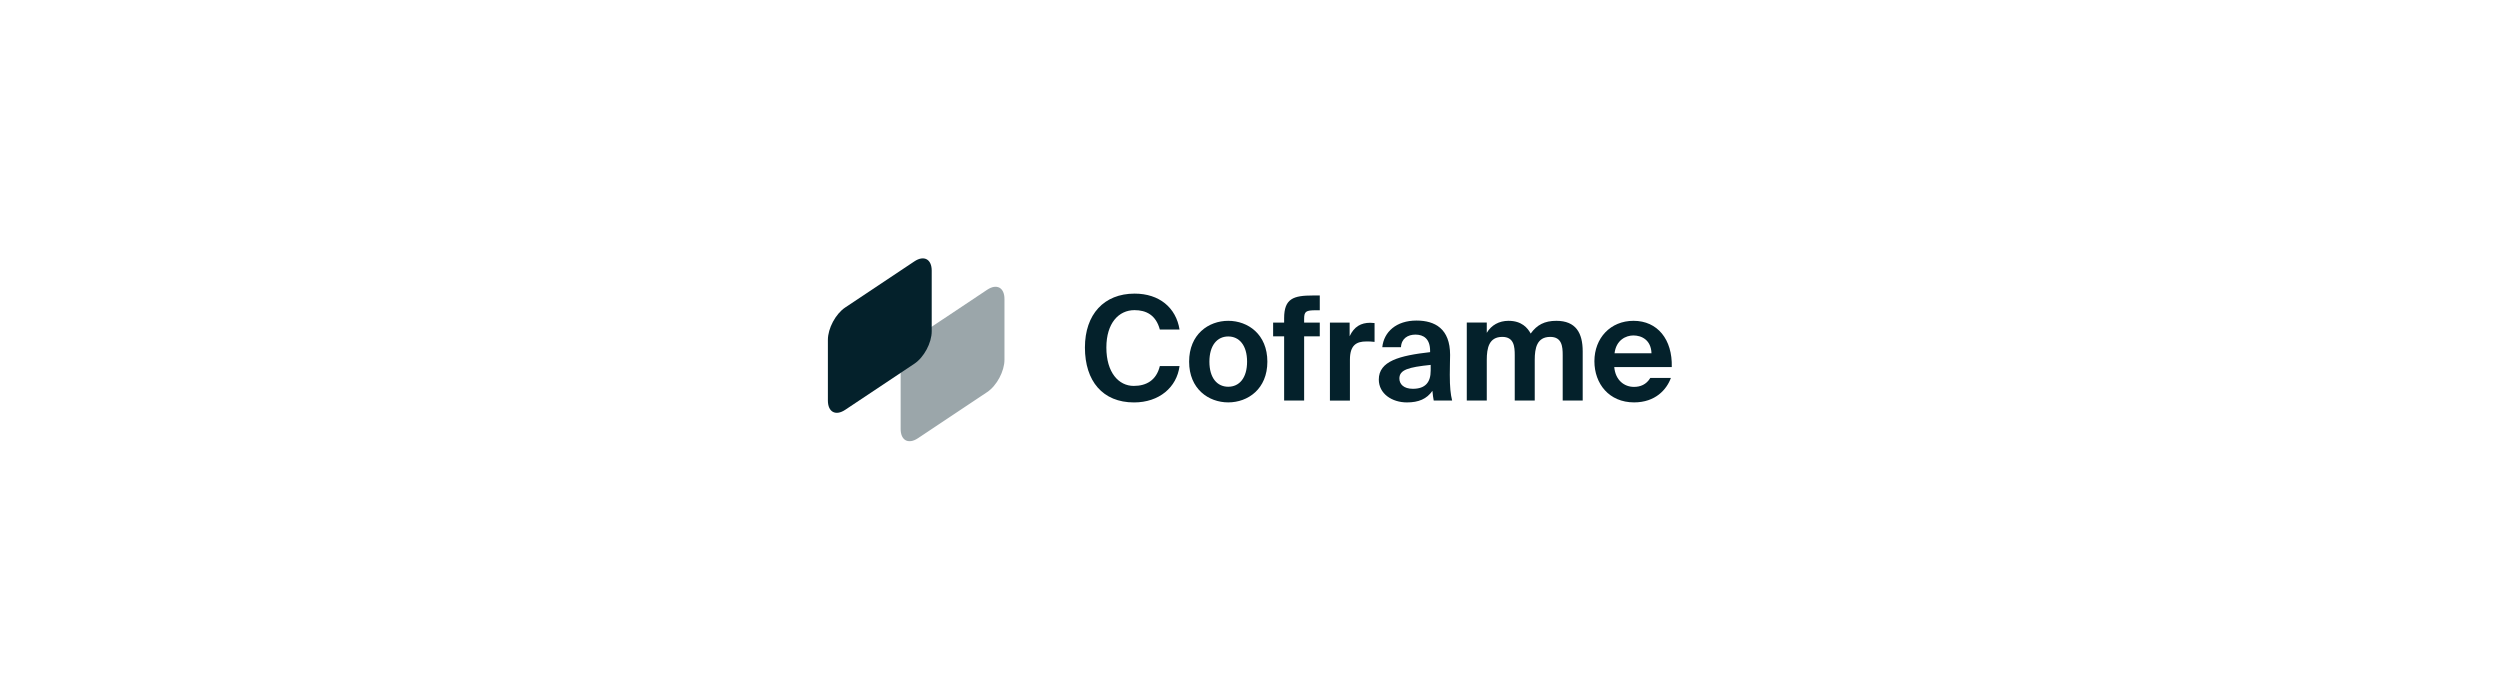
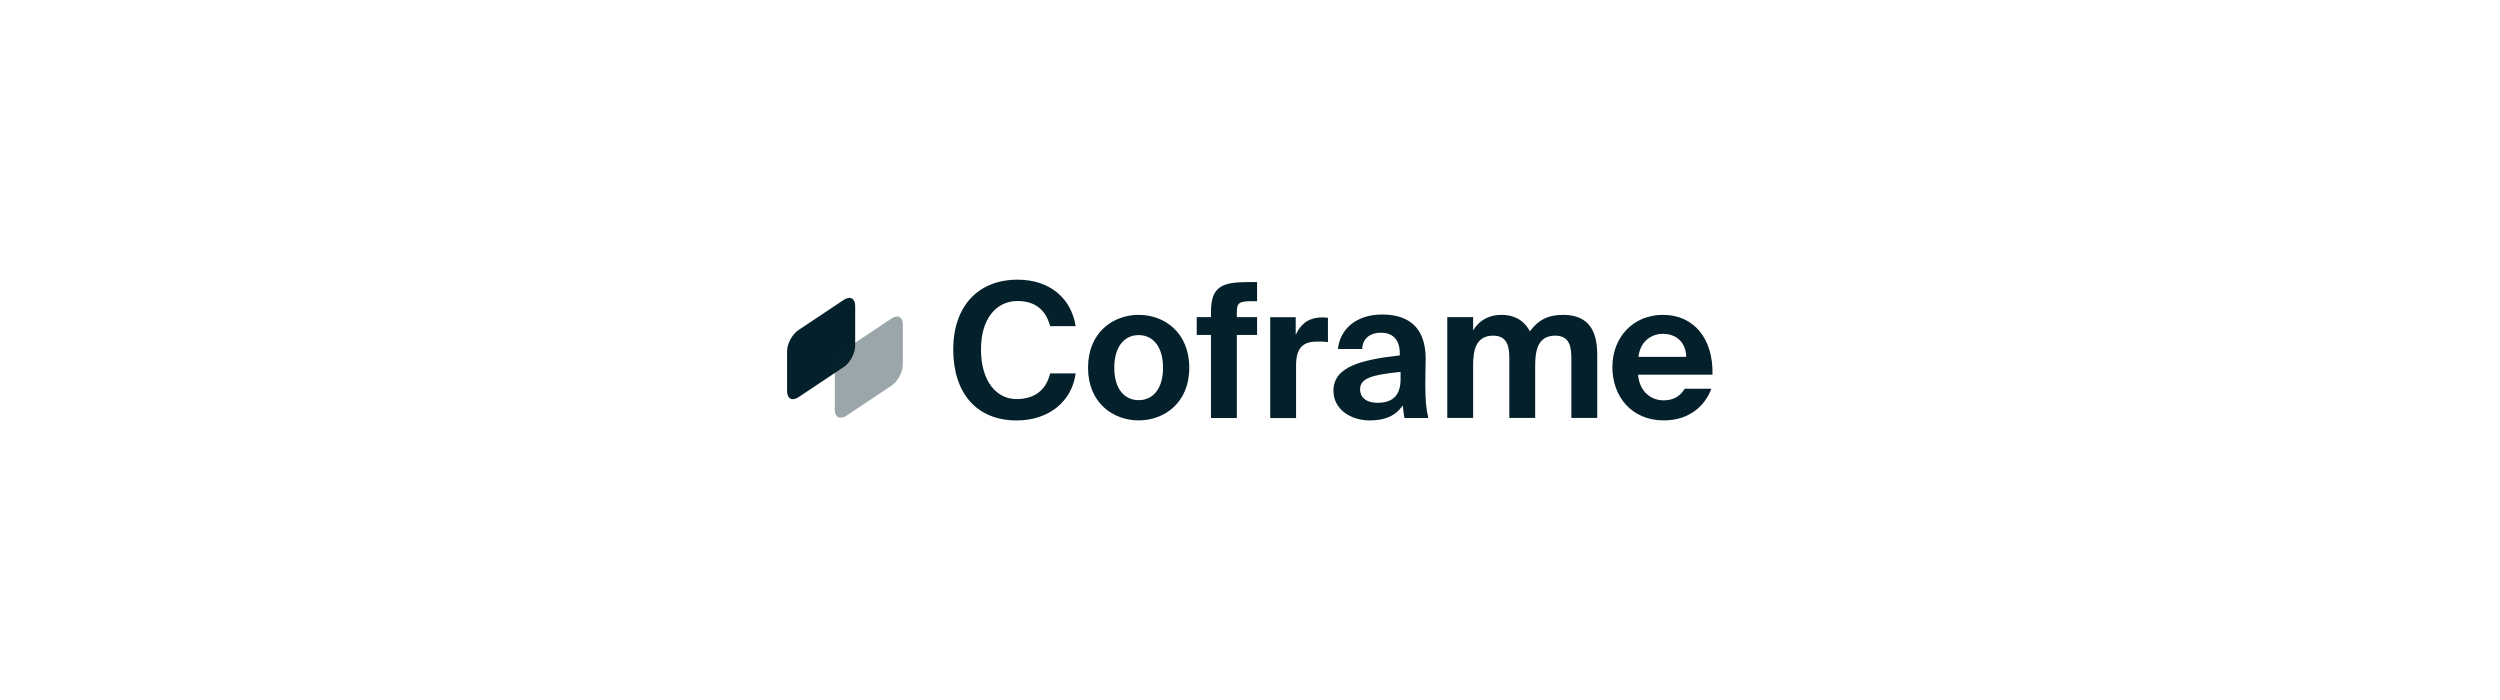
<svg xmlns="http://www.w3.org/2000/svg" viewBox="0 0 400 112">
-   <svg x="132.462" y="41.31" width="135.077" height="29.379" viewBox="0 2.258 226 49.108" fill="none">
-     <path d="M225.909 31.373H210.509C210.82 34.942 213.224 36.688 215.785 36.688C217.452 36.688 219.082 36.106 220.168 34.283H225.675C224.551 37.386 221.526 40.838 215.823 40.838C209.113 40.838 205.195 35.834 205.195 29.822C205.195 23.616 209.501 19 215.668 19C222.107 19 226.103 24.004 225.909 31.373ZM215.63 22.918C213.612 22.918 211.014 24.159 210.587 27.689H220.478C220.362 24.159 217.879 22.918 215.63 22.918Z" fill="#04212b" />
-     <path d="M196.709 40.334V28.193C196.709 25.904 196.516 23.305 193.374 23.305C189.805 23.305 189.223 26.292 189.223 29.473V40.334H183.87V28.193C183.87 25.904 183.676 23.305 180.534 23.305C176.966 23.305 176.384 26.292 176.384 29.473V40.334H171.031V19.465H176.384V22.219C177.587 20.164 179.681 19 182.202 19C185.732 19 187.322 20.901 188.137 22.413C189.805 20.086 191.861 19 195.003 19C200.239 19 202.062 22.258 202.062 27.184V40.334H196.709Z" fill="#04212b" />
-     <path d="M161.367 32.35V30.799C155.355 31.42 152.989 32.118 152.989 34.445C152.989 35.958 154.152 37.199 156.596 37.199C159.97 37.199 161.367 35.415 161.367 32.35ZM161.832 37.742C160.32 39.914 158.148 40.845 155.005 40.845C151.01 40.845 147.48 38.518 147.48 34.717C147.48 29.791 152.989 28.316 161.212 27.386V27.037C161.212 23.817 159.466 22.692 157.294 22.692C155.238 22.692 153.532 23.739 153.415 26.067H148.411C148.838 21.955 152.174 18.93 157.566 18.93C162.492 18.93 166.565 21.102 166.565 28.123C166.565 28.743 166.487 31.575 166.487 33.437C166.487 36.734 166.681 38.596 167.108 40.341H162.182C162.026 39.681 161.949 38.789 161.832 37.742Z" fill="#04212b" />
-     <path d="M146.343 19.601V24.643C145.568 24.527 144.908 24.527 144.132 24.527C141.495 24.527 139.749 25.497 139.749 29.414V40.352H134.396V19.484H139.672V23.13C140.874 20.532 142.736 19.523 145.18 19.523C145.529 19.523 145.994 19.562 146.343 19.601Z" fill="#04212b" />
-     <path d="M122.137 19.472V18.308C122.137 13.033 124.62 12.219 129.856 12.219H131.679V16.175H130.632C127.994 16.175 127.49 16.485 127.49 18.464V19.472H131.679V23.157H127.49V40.34H122.137V23.157H119.189V19.472H122.137Z" fill="#04212b" />
-     <path d="M107.174 23.189C104.226 23.189 102.131 25.555 102.131 29.938C102.131 34.322 104.226 36.649 107.174 36.649C110.122 36.649 112.217 34.322 112.217 29.938C112.217 25.555 110.122 23.189 107.174 23.189ZM107.174 40.838C101.899 40.838 96.701 37.231 96.701 29.938C96.701 22.607 101.899 19 107.174 19C112.449 19 117.647 22.607 117.647 29.938C117.647 37.231 112.449 40.838 107.174 40.838Z" fill="#04212b" />
-     <path d="M88.862 31.113H94.138C93.401 36.815 88.668 40.849 81.958 40.849C73.579 40.849 68.809 35.147 68.809 26.148C68.809 17.265 73.929 11.719 82.113 11.719C88.707 11.719 93.207 15.481 94.138 21.338H88.862C87.815 17.421 85.177 16.141 82.074 16.141C77.846 16.141 74.549 19.632 74.549 26.148C74.549 32.858 77.846 36.427 81.88 36.427C85.216 36.427 87.931 34.953 88.862 31.113Z" fill="#04212b" />
-     <path d="M23.162 3.085L4.632 15.436C2.074 17.141 0 21.016 0 24.09V40.35C0 43.424 2.074 44.534 4.632 42.829L23.162 30.478C25.721 28.773 27.794 24.899 27.794 21.824V5.564C27.794 2.49 25.721 1.38 23.162 3.085Z" fill="#04212b" />
-     <path opacity="0.4" d="M42.639 10.687L24.109 23.038C21.55 24.743 19.477 28.617 19.477 31.692V47.952C19.477 51.026 21.55 52.136 24.109 50.431L42.639 38.08C45.197 36.375 47.271 32.5 47.271 29.426V13.166C47.271 10.091 45.197 8.981 42.639 10.687Z" fill="#04212b" />
+   <svg x="125.932" y="44.705" width="148.135" height="22.591" viewBox="0 0 185.169 28.216" fill="none">
+     <svg x="0" y="3.669" width="23.169" height="24" viewBox="0 2.26 47.272 48.967" overflow="hidden">
+       <path d="M225.909 31.373H210.509C210.82 34.942 213.224 36.688 215.785 36.688C217.452 36.688 219.082 36.106 220.168 34.283H225.675C224.551 37.386 221.526 40.838 215.823 40.838C209.113 40.838 205.195 35.834 205.195 29.822C205.195 23.616 209.501 19 215.668 19C222.107 19 226.103 24.004 225.909 31.373ZM215.63 22.918C213.612 22.918 211.014 24.159 210.587 27.689H220.478C220.362 24.159 217.879 22.918 215.63 22.918Z" fill="#04212b" />
+       <path d="M196.709 40.334V28.193C196.709 25.904 196.516 23.305 193.374 23.305C189.805 23.305 189.223 26.292 189.223 29.473V40.334H183.87V28.193C183.87 25.904 183.676 23.305 180.534 23.305C176.966 23.305 176.384 26.292 176.384 29.473V40.334H171.031V19.465H176.384V22.219C177.587 20.164 179.681 19 182.202 19C185.732 19 187.322 20.901 188.137 22.413C189.805 20.086 191.861 19 195.003 19C200.239 19 202.062 22.258 202.062 27.184V40.334H196.709Z" fill="#04212b" />
+       <path d="M161.367 32.35V30.799C155.355 31.42 152.989 32.118 152.989 34.445C152.989 35.958 154.152 37.199 156.596 37.199C159.97 37.199 161.367 35.415 161.367 32.35ZM161.832 37.742C160.32 39.914 158.148 40.845 155.005 40.845C151.01 40.845 147.48 38.518 147.48 34.717C147.48 29.791 152.989 28.316 161.212 27.386V27.037C161.212 23.817 159.466 22.692 157.294 22.692C155.238 22.692 153.532 23.739 153.415 26.067H148.411C148.838 21.955 152.174 18.93 157.566 18.93C162.492 18.93 166.565 21.102 166.565 28.123C166.565 28.743 166.487 31.575 166.487 33.437C166.487 36.734 166.681 38.596 167.108 40.341H162.182C162.026 39.681 161.949 38.789 161.832 37.742Z" fill="#04212b" />
+       <path d="M146.343 19.601V24.643C145.568 24.527 144.908 24.527 144.132 24.527C141.495 24.527 139.749 25.497 139.749 29.414V40.352H134.396V19.484H139.672V23.13C140.874 20.532 142.736 19.523 145.18 19.523C145.529 19.523 145.994 19.562 146.343 19.601Z" fill="#04212b" />
+       <path d="M122.137 19.472V18.308C122.137 13.033 124.62 12.219 129.856 12.219H131.679V16.175H130.632C127.994 16.175 127.49 16.485 127.49 18.464V19.472H131.679V23.157H127.49V40.34H122.137V23.157H119.189V19.472H122.137Z" fill="#04212b" />
+       <path d="M107.174 23.189C104.226 23.189 102.131 25.555 102.131 29.938C102.131 34.322 104.226 36.649 107.174 36.649C110.122 36.649 112.217 34.322 112.217 29.938C112.217 25.555 110.122 23.189 107.174 23.189ZM107.174 40.838C101.899 40.838 96.701 37.231 96.701 29.938C96.701 22.607 101.899 19 107.174 19C112.449 19 117.647 22.607 117.647 29.938C117.647 37.231 112.449 40.838 107.174 40.838Z" fill="#04212b" />
+       <path d="M88.862 31.113H94.138C93.401 36.815 88.668 40.849 81.958 40.849C73.579 40.849 68.809 35.147 68.809 26.148C68.809 17.265 73.929 11.719 82.113 11.719C88.707 11.719 93.207 15.481 94.138 21.338H88.862C87.815 17.421 85.177 16.141 82.074 16.141C77.846 16.141 74.549 19.632 74.549 26.148C74.549 32.858 77.846 36.427 81.88 36.427C85.216 36.427 87.931 34.953 88.862 31.113Z" fill="#04212b" />
+       <path d="M23.162 3.085L4.632 15.436C2.074 17.141 0 21.016 0 24.09V40.35C0 43.424 2.074 44.534 4.632 42.829L23.162 30.478C25.721 28.773 27.794 24.899 27.794 21.824V5.564C27.794 2.49 25.721 1.38 23.162 3.085Z" fill="#04212b" />
+       <path opacity="0.4" d="M42.639 10.687L24.109 23.038C21.55 24.743 19.477 28.617 19.477 31.692V47.952C19.477 51.026 21.55 52.136 24.109 50.431L42.639 38.08C45.197 36.375 47.271 32.5 47.271 29.426V13.166C47.271 10.091 45.197 8.981 42.639 10.687Z" fill="#04212b" />
+     </svg>
+     <svg x="33.169" y="0" width="152" height="28.216" viewBox="68.742 11.677 157.258 29.192" overflow="hidden">
+       <path d="M225.909 31.373H210.509C210.82 34.942 213.224 36.688 215.785 36.688C217.452 36.688 219.082 36.106 220.168 34.283H225.675C224.551 37.386 221.526 40.838 215.823 40.838C209.113 40.838 205.195 35.834 205.195 29.822C205.195 23.616 209.501 19 215.668 19C222.107 19 226.103 24.004 225.909 31.373ZM215.63 22.918C213.612 22.918 211.014 24.159 210.587 27.689H220.478C220.362 24.159 217.879 22.918 215.63 22.918Z" fill="#04212b" />
+       <path d="M196.709 40.334V28.193C196.709 25.904 196.516 23.305 193.374 23.305C189.805 23.305 189.223 26.292 189.223 29.473V40.334H183.87V28.193C183.87 25.904 183.676 23.305 180.534 23.305C176.966 23.305 176.384 26.292 176.384 29.473V40.334H171.031V19.465H176.384V22.219C177.587 20.164 179.681 19 182.202 19C185.732 19 187.322 20.901 188.137 22.413C189.805 20.086 191.861 19 195.003 19C200.239 19 202.062 22.258 202.062 27.184V40.334H196.709Z" fill="#04212b" />
+       <path d="M161.367 32.35V30.799C155.355 31.42 152.989 32.118 152.989 34.445C152.989 35.958 154.152 37.199 156.596 37.199C159.97 37.199 161.367 35.415 161.367 32.35ZM161.832 37.742C160.32 39.914 158.148 40.845 155.005 40.845C151.01 40.845 147.48 38.518 147.48 34.717C147.48 29.791 152.989 28.316 161.212 27.386V27.037C161.212 23.817 159.466 22.692 157.294 22.692C155.238 22.692 153.532 23.739 153.415 26.067H148.411C148.838 21.955 152.174 18.93 157.566 18.93C162.492 18.93 166.565 21.102 166.565 28.123C166.565 28.743 166.487 31.575 166.487 33.437C166.487 36.734 166.681 38.596 167.108 40.341H162.182C162.026 39.681 161.949 38.789 161.832 37.742Z" fill="#04212b" />
+       <path d="M146.343 19.601V24.643C145.568 24.527 144.908 24.527 144.132 24.527C141.495 24.527 139.749 25.497 139.749 29.414V40.352H134.396V19.484H139.672V23.13C140.874 20.532 142.736 19.523 145.18 19.523C145.529 19.523 145.994 19.562 146.343 19.601Z" fill="#04212b" />
+       <path d="M122.137 19.472V18.308C122.137 13.033 124.62 12.219 129.856 12.219H131.679V16.175H130.632C127.994 16.175 127.49 16.485 127.49 18.464V19.472H131.679V23.157H127.49V40.34H122.137V23.157H119.189V19.472H122.137Z" fill="#04212b" />
+       <path d="M107.174 23.189C104.226 23.189 102.131 25.555 102.131 29.938C102.131 34.322 104.226 36.649 107.174 36.649C110.122 36.649 112.217 34.322 112.217 29.938C112.217 25.555 110.122 23.189 107.174 23.189ZM107.174 40.838C101.899 40.838 96.701 37.231 96.701 29.938C96.701 22.607 101.899 19 107.174 19C112.449 19 117.647 22.607 117.647 29.938C117.647 37.231 112.449 40.838 107.174 40.838Z" fill="#04212b" />
+       <path d="M88.862 31.113H94.138C93.401 36.815 88.668 40.849 81.958 40.849C73.579 40.849 68.809 35.147 68.809 26.148C68.809 17.265 73.929 11.719 82.113 11.719C88.707 11.719 93.207 15.481 94.138 21.338H88.862C87.815 17.421 85.177 16.141 82.074 16.141C77.846 16.141 74.549 19.632 74.549 26.148C74.549 32.858 77.846 36.427 81.88 36.427C85.216 36.427 87.931 34.953 88.862 31.113Z" fill="#04212b" />
+       <path d="M23.162 3.085L4.632 15.436C2.074 17.141 0 21.016 0 24.09V40.35C0 43.424 2.074 44.534 4.632 42.829L23.162 30.478C25.721 28.773 27.794 24.899 27.794 21.824V5.564C27.794 2.49 25.721 1.38 23.162 3.085Z" fill="#04212b" />
+       <path opacity="0.4" d="M42.639 10.687L24.109 23.038C21.55 24.743 19.477 28.617 19.477 31.692V47.952C19.477 51.026 21.55 52.136 24.109 50.431L42.639 38.08C45.197 36.375 47.271 32.5 47.271 29.426V13.166C47.271 10.091 45.197 8.981 42.639 10.687Z" fill="#04212b" />
+     </svg>
  </svg>
</svg>
